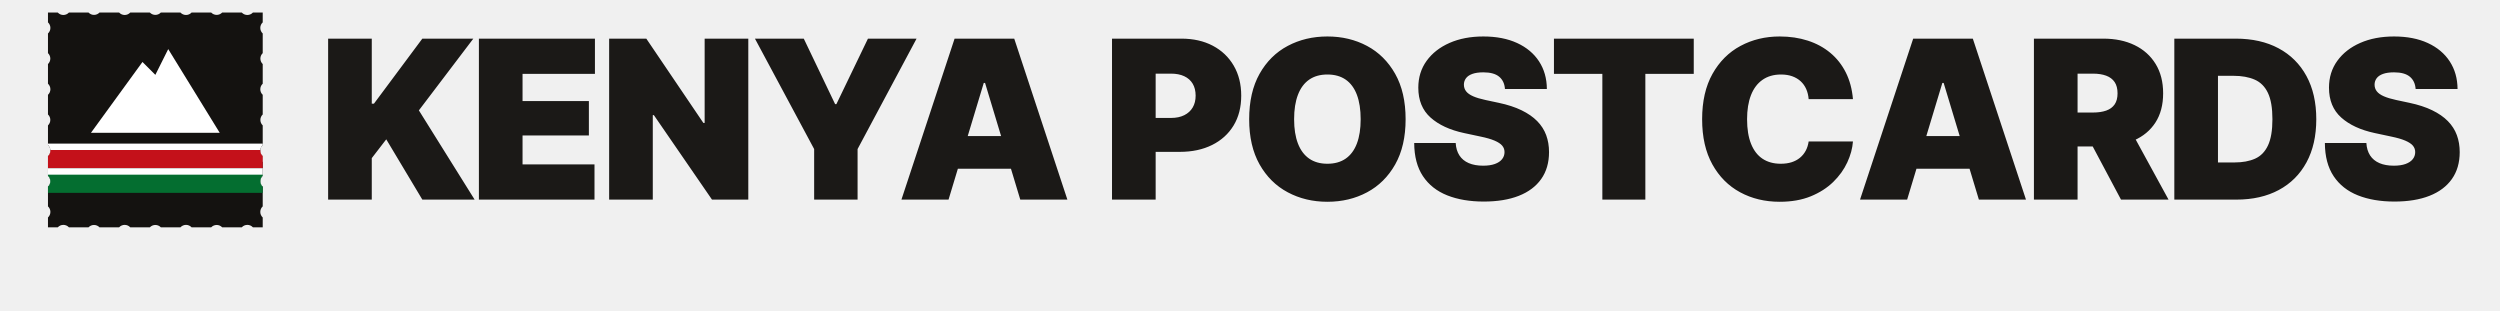
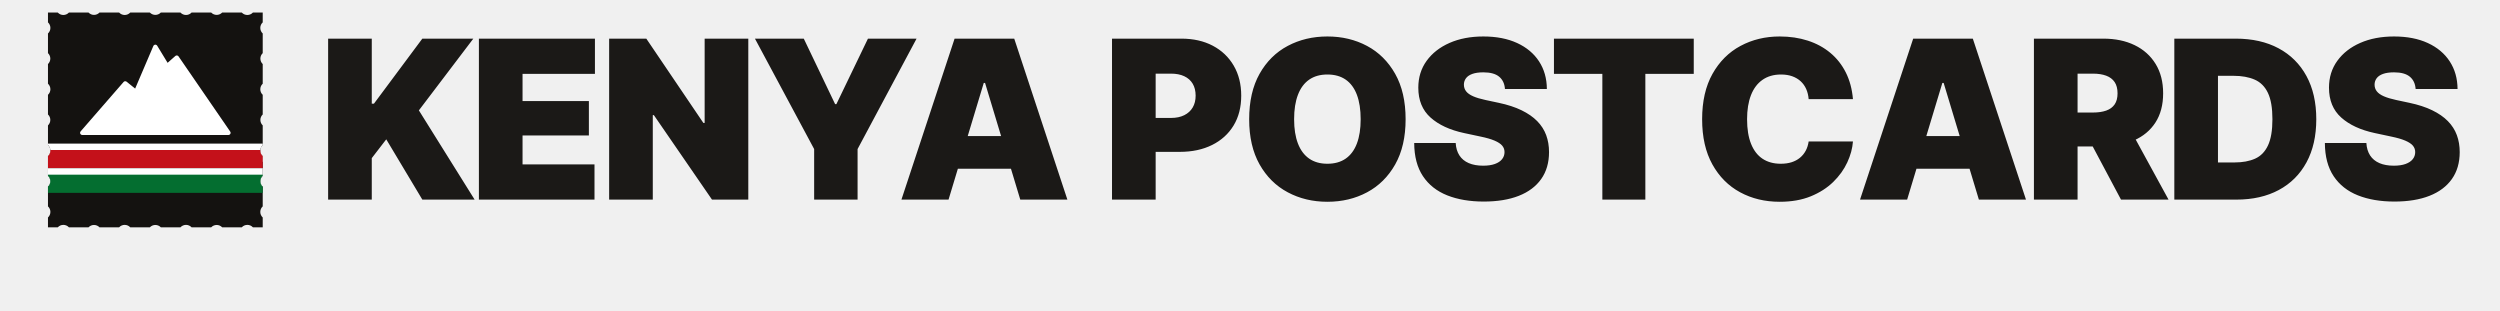
<svg xmlns="http://www.w3.org/2000/svg" viewBox="0 0 1553 193" width="1553" height="193">
  <defs>
    <clipPath id="cm">
      <path d="M29.8,7.8 L35.9,7.8 A4.7,4.7 0 0,0 42.8,7.8 L48.9,7.8 L55.0,7.8 A4.7,4.7 0 0,0 61.8,7.8 L67.9,7.8 L74.0,7.8 A4.7,4.7 0 0,0 80.9,7.8 L87.0,7.8 L93.1,7.8 A4.7,4.7 0 0,0 99.9,7.8 L106.0,7.8 L112.1,7.8 A4.7,4.7 0 0,0 119.0,7.8 L125.1,7.8 L131.2,7.8 A4.7,4.7 0 0,0 138.0,7.8 L144.1,7.8 L150.2,7.8 A4.7,4.7 0 0,0 157.1,7.8 L163.2,7.8 L163.2,13.9 A4.7,4.7 0 0,0 163.2,20.8 L163.2,26.9 L163.2,33.0 A4.7,4.7 0 0,0 163.2,39.8 L163.2,45.9 L163.2,52.0 A4.7,4.7 0 0,0 163.2,58.9 L163.2,65.0 L163.2,71.1 A4.7,4.7 0 0,0 163.2,77.9 L163.2,84.0 L163.2,90.1 A4.7,4.7 0 0,0 163.2,97.0 L163.2,103.1 L163.2,109.2 A4.7,4.7 0 0,0 163.2,116.0 L163.2,122.1 L163.2,128.2 A4.7,4.7 0 0,0 163.2,135.1 L163.2,141.2 L157.1,141.2 A4.7,4.7 0 0,0 150.2,141.2 L144.1,141.2 L138.0,141.2 A4.7,4.7 0 0,0 131.2,141.2 L125.1,141.2 L119.0,141.2 A4.7,4.7 0 0,0 112.1,141.2 L106.0,141.2 L99.9,141.2 A4.7,4.7 0 0,0 93.1,141.2 L87.0,141.2 L80.9,141.2 A4.7,4.7 0 0,0 74.0,141.2 L67.9,141.2 L61.8,141.2 A4.7,4.7 0 0,0 55.0,141.2 L48.9,141.2 L42.8,141.2 A4.7,4.7 0 0,0 35.9,141.2 L29.8,141.2 L29.8,135.1 A4.7,4.7 0 0,0 29.8,128.2 L29.8,122.1 L29.8,116.0 A4.7,4.7 0 0,0 29.8,109.2 L29.8,103.1 L29.8,97.0 A4.7,4.7 0 0,0 29.8,90.1 L29.8,84.0 L29.8,77.9 A4.7,4.7 0 0,0 29.8,71.1 L29.8,65.0 L29.8,58.9 A4.7,4.7 0 0,0 29.8,52.0 L29.8,45.9 L29.8,39.8 A4.7,4.7 0 0,0 29.8,33.0 L29.8,26.9 L29.8,20.8 A4.7,4.7 0 0,0 29.8,13.9 L29.8,7.8 Z" />
    </clipPath>
  </defs>
  <path d="M29.8,7.8 L35.9,7.8 A4.7,4.7 0 0,0 42.8,7.8 L48.9,7.8 L55.0,7.8 A4.7,4.7 0 0,0 61.8,7.8 L67.9,7.8 L74.0,7.8 A4.7,4.7 0 0,0 80.9,7.8 L87.0,7.8 L93.1,7.8 A4.7,4.7 0 0,0 99.9,7.8 L106.0,7.8 L112.1,7.8 A4.7,4.7 0 0,0 119.0,7.8 L125.1,7.8 L131.2,7.8 A4.7,4.7 0 0,0 138.0,7.8 L144.1,7.8 L150.2,7.8 A4.7,4.7 0 0,0 157.1,7.8 L163.2,7.8 L163.2,13.9 A4.7,4.7 0 0,0 163.2,20.8 L163.2,26.9 L163.2,33.0 A4.7,4.7 0 0,0 163.2,39.8 L163.2,45.9 L163.2,52.0 A4.7,4.7 0 0,0 163.2,58.9 L163.2,65.0 L163.2,71.1 A4.7,4.7 0 0,0 163.2,77.9 L163.2,84.0 L163.2,90.1 A4.7,4.7 0 0,0 163.2,97.0 L163.2,103.1 L163.2,109.2 A4.7,4.7 0 0,0 163.2,116.0 L163.2,122.1 L163.2,128.2 A4.7,4.7 0 0,0 163.2,135.1 L163.2,141.2 L157.1,141.2 A4.7,4.7 0 0,0 150.2,141.2 L144.1,141.2 L138.0,141.2 A4.7,4.7 0 0,0 131.2,141.2 L125.1,141.2 L119.0,141.2 A4.7,4.7 0 0,0 112.1,141.2 L106.0,141.2 L99.9,141.2 A4.7,4.7 0 0,0 93.1,141.2 L87.0,141.2 L80.9,141.2 A4.7,4.7 0 0,0 74.0,141.2 L67.9,141.2 L61.8,141.2 A4.7,4.7 0 0,0 55.0,141.2 L48.9,141.2 L42.8,141.2 A4.7,4.7 0 0,0 35.9,141.2 L29.8,141.2 L29.8,135.1 A4.7,4.7 0 0,0 29.8,128.2 L29.8,122.1 L29.8,116.0 A4.7,4.7 0 0,0 29.8,109.2 L29.8,103.1 L29.8,97.0 A4.7,4.7 0 0,0 29.8,90.1 L29.8,84.0 L29.8,77.9 A4.7,4.7 0 0,0 29.8,71.1 L29.8,65.0 L29.8,58.9 A4.7,4.7 0 0,0 29.8,52.0 L29.8,45.9 L29.8,39.8 A4.7,4.7 0 0,0 29.8,33.0 L29.8,26.9 L29.8,20.8 A4.7,4.7 0 0,0 29.8,13.9 L29.8,7.8 Z" fill="#141210" />
  <g clip-path="url(#cm)">
    <rect x="29.8" y="89.2" width="133.4" height="11.3" fill="#FFFFFF" />
    <rect x="29.8" y="93.2" width="133.4" height="11.3" fill="#C4111A" />
  </g>
  <g clip-path="url(#cm)">
    <rect x="29.8" y="104.5" width="133.4" height="11.3" fill="#FFFFFF" />
    <rect x="29.8" y="108.5" width="133.4" height="11.3" fill="#046E30" />
  </g>
-   <path d="M56.5,82.5 L88.5,38.5 L96.5,46.5 L104.5,30.5 L136.5,82.5 Z" fill="#FFFFFF" />
+   <path d="M51.1,82.5 L77.8,51.8 L84.5,57.2 L96.5,29.1 L103.8,41.1 L109.8,35.8 L141.9,82.5 Z" fill="#FFFFFF" stroke="#FFFFFF" stroke-width="2.7" stroke-linejoin="round" />
  <path d="M203.832 124.0V24.0H230.946V64.403H232.289L262.356 24.0H294.034L260.208 68.564L294.839 124.0H262.356L239.94 86.55L230.946 98.228V124.0ZM297.491 124.0V24.0H369.572V45.879H324.605V62.792H365.813V84.134H324.605V102.121H369.303V124.0ZM464.842 24.0V124.0H442.291L406.184 71.517H405.513V124.0H378.399V24.0H401.486L436.922 76.349H437.728V24.0ZM468.97 24.0H499.306L518.769 64.671H519.574L539.172 24.0H569.373L532.729 92.591V124.0H505.749V92.591ZM589.234 124.0H559.972L592.992 24.0H630.039L663.059 124.0H633.797L611.918 51.517H611.113ZM583.864 84.537H638.898V104.805H583.864ZM690.78 124.0V24.0H733.867Q745.008 24.0 753.364 28.396Q761.719 32.792 766.384 40.779Q771.048 48.765 771.048 59.436Q771.048 70.174 766.283 77.993Q761.518 85.812 752.928 90.074Q744.337 94.336 732.928 94.336H707.156V73.262H727.424Q732.256 73.262 735.679 71.55Q739.102 69.839 740.914 66.752Q742.726 63.664 742.726 59.436Q742.726 55.074 740.914 52.02Q739.102 48.966 735.679 47.356Q732.256 45.745 727.424 45.745H717.894V124.0ZM824.573 125.342Q810.949 125.342 799.909 119.436Q788.868 113.53 782.426 102.087Q775.983 90.644 775.983 74.067Q775.983 57.356 782.426 45.879Q788.868 34.403 799.909 28.53Q810.949 22.658 824.573 22.658Q838.197 22.658 849.204 28.53Q860.211 34.403 866.687 45.879Q873.164 57.356 873.164 74.067Q873.164 90.711 866.687 102.154Q860.211 113.597 849.204 119.47Q838.197 125.342 824.573 125.342ZM824.573 101.718Q831.352 101.718 835.949 98.53Q840.546 95.342 842.895 89.168Q845.244 82.993 845.244 74.067Q845.244 65.074 842.895 58.866Q840.546 52.658 835.949 49.47Q831.352 46.282 824.573 46.282Q817.862 46.282 813.264 49.47Q808.667 52.658 806.285 58.866Q803.902 65.074 803.902 74.067Q803.902 82.993 806.285 89.168Q808.667 95.342 813.264 98.53Q817.862 101.718 824.573 101.718ZM921.722 125.208Q908.702 125.208 899.004 121.349Q889.306 117.49 883.937 109.436Q878.568 101.383 878.501 88.832H904.272Q904.541 93.396 906.588 96.55Q908.635 99.705 912.36 101.315Q916.085 102.926 921.319 102.926Q925.682 102.926 928.635 101.852Q931.588 100.779 933.098 98.866Q934.608 96.953 934.608 94.47Q934.608 92.188 933.165 90.477Q931.722 88.765 928.434 87.356Q925.145 85.946 919.574 84.805L909.507 82.658Q896.286 79.839 888.668 73.027Q881.051 66.215 881.051 54.47Q881.051 44.94 886.219 37.792Q891.387 30.644 900.481 26.651Q909.574 22.658 921.454 22.658Q933.601 22.658 942.427 26.718Q951.252 30.779 956.051 38.128Q960.85 45.477 960.917 55.275H934.877Q934.541 50.376 931.286 47.658Q928.031 44.94 921.454 44.94Q917.293 44.94 914.608 45.913Q911.923 46.886 910.648 48.631Q909.373 50.376 909.373 52.591Q909.373 54.94 910.749 56.718Q912.125 58.497 915.111 59.805Q918.098 61.114 922.796 62.121L930.984 63.866Q939.239 65.611 945.179 68.497Q951.118 71.383 954.91 75.242Q958.702 79.101 960.481 83.933Q962.259 88.765 962.259 94.47Q962.259 104.336 957.393 111.215Q952.528 118.094 943.467 121.651Q934.407 125.208 921.722 125.208ZM965.314 45.879V24.0H1052.16V45.879H1022.093V124.0H995.381V45.879ZM1105.55 125.342Q1091.859 125.342 1080.953 119.436Q1070.047 113.53 1063.705 102.087Q1057.362 90.644 1057.362 74.067Q1057.362 57.356 1063.805 45.879Q1070.248 34.403 1081.188 28.53Q1092.128 22.658 1105.55 22.658Q1115.013 22.658 1123.0 25.242Q1130.987 27.826 1136.993 32.826Q1143.0 37.826 1146.624 45.04Q1150.248 52.255 1151.054 61.584H1123.537Q1123.268 58.161 1122.027 55.342Q1120.785 52.523 1118.604 50.51Q1116.423 48.497 1113.369 47.389Q1110.315 46.282 1106.356 46.282Q1099.577 46.282 1094.846 49.604Q1090.114 52.926 1087.698 59.134Q1085.282 65.342 1085.282 74.067Q1085.282 83.195 1087.765 89.369Q1090.248 95.544 1094.913 98.631Q1099.577 101.718 1106.221 101.718Q1109.98 101.718 1112.933 100.779Q1115.886 99.839 1118.101 98.027Q1120.315 96.215 1121.691 93.664Q1123.067 91.114 1123.537 87.893H1151.054Q1150.584 94.268 1147.53 100.879Q1144.477 107.49 1138.805 113.027Q1133.134 118.564 1124.846 121.953Q1116.557 125.342 1105.55 125.342ZM1184.713 124.0H1155.451L1188.471 24.0H1225.518L1258.538 124.0H1229.277L1207.397 51.517H1206.592ZM1179.344 84.537H1234.377V104.805H1179.344ZM1263.472 124.0V24.0H1306.56Q1317.701 24.0 1326.056 28.06Q1334.412 32.121 1339.077 39.738Q1343.741 47.356 1343.741 57.96Q1343.741 68.698 1338.976 76.081Q1334.211 83.463 1325.62 87.221Q1317.03 90.98 1305.62 90.98H1279.848V69.906H1300.117Q1304.949 69.906 1308.372 68.698Q1311.795 67.49 1313.607 64.872Q1315.419 62.255 1315.419 57.96Q1315.419 53.664 1313.607 50.98Q1311.795 48.295 1308.372 47.02Q1304.949 45.745 1300.117 45.745H1290.587V124.0ZM1317.566 124.0 1293.137 78.094H1321.996L1347.097 124.0ZM1389.212 124.0H1361.83V100.913H1388.138Q1395.588 100.913 1400.856 98.564Q1406.125 96.215 1408.877 90.342Q1411.628 84.47 1411.628 74.067Q1411.628 63.597 1408.843 57.725Q1406.058 51.852 1400.621 49.47Q1395.185 47.087 1387.333 47.087H1361.427V24.0H1388.809Q1404.246 24.0 1415.454 30.007Q1426.662 36.013 1432.769 47.221Q1438.877 58.43 1438.877 74.067Q1438.877 89.638 1432.803 100.846Q1426.729 112.054 1415.588 118.027Q1404.447 124.0 1389.212 124.0ZM1377.803 24.0V124.0H1350.689V24.0ZM1487.435 125.208Q1474.415 125.208 1464.717 121.349Q1455.019 117.49 1449.65 109.436Q1444.281 101.383 1444.213 88.832H1469.985Q1470.254 93.396 1472.301 96.55Q1474.348 99.705 1478.072 101.315Q1481.797 102.926 1487.032 102.926Q1491.395 102.926 1494.348 101.852Q1497.301 100.779 1498.811 98.866Q1500.321 96.953 1500.321 94.47Q1500.321 92.188 1498.878 90.477Q1497.435 88.765 1494.146 87.356Q1490.858 85.946 1485.287 84.805L1475.22 82.658Q1461.999 79.839 1454.381 73.027Q1446.764 66.215 1446.764 54.47Q1446.764 44.94 1451.932 37.792Q1457.099 30.644 1466.193 26.651Q1475.287 22.658 1487.166 22.658Q1499.314 22.658 1508.14 26.718Q1516.965 30.779 1521.764 38.128Q1526.562 45.477 1526.63 55.275H1500.589Q1500.254 50.376 1496.999 47.658Q1493.744 44.94 1487.166 44.94Q1483.005 44.94 1480.321 45.913Q1477.636 46.886 1476.361 48.631Q1475.086 50.376 1475.086 52.591Q1475.086 54.94 1476.462 56.718Q1477.838 58.497 1480.824 59.805Q1483.811 61.114 1488.509 62.121L1496.697 63.866Q1504.952 65.611 1510.891 68.497Q1516.831 71.383 1520.623 75.242Q1524.415 79.101 1526.193 83.933Q1527.972 88.765 1527.972 94.47Q1527.972 104.336 1523.106 111.215Q1518.24 118.094 1509.18 121.651Q1500.119 125.208 1487.435 125.208Z" fill="#1B1917" />
</svg>
